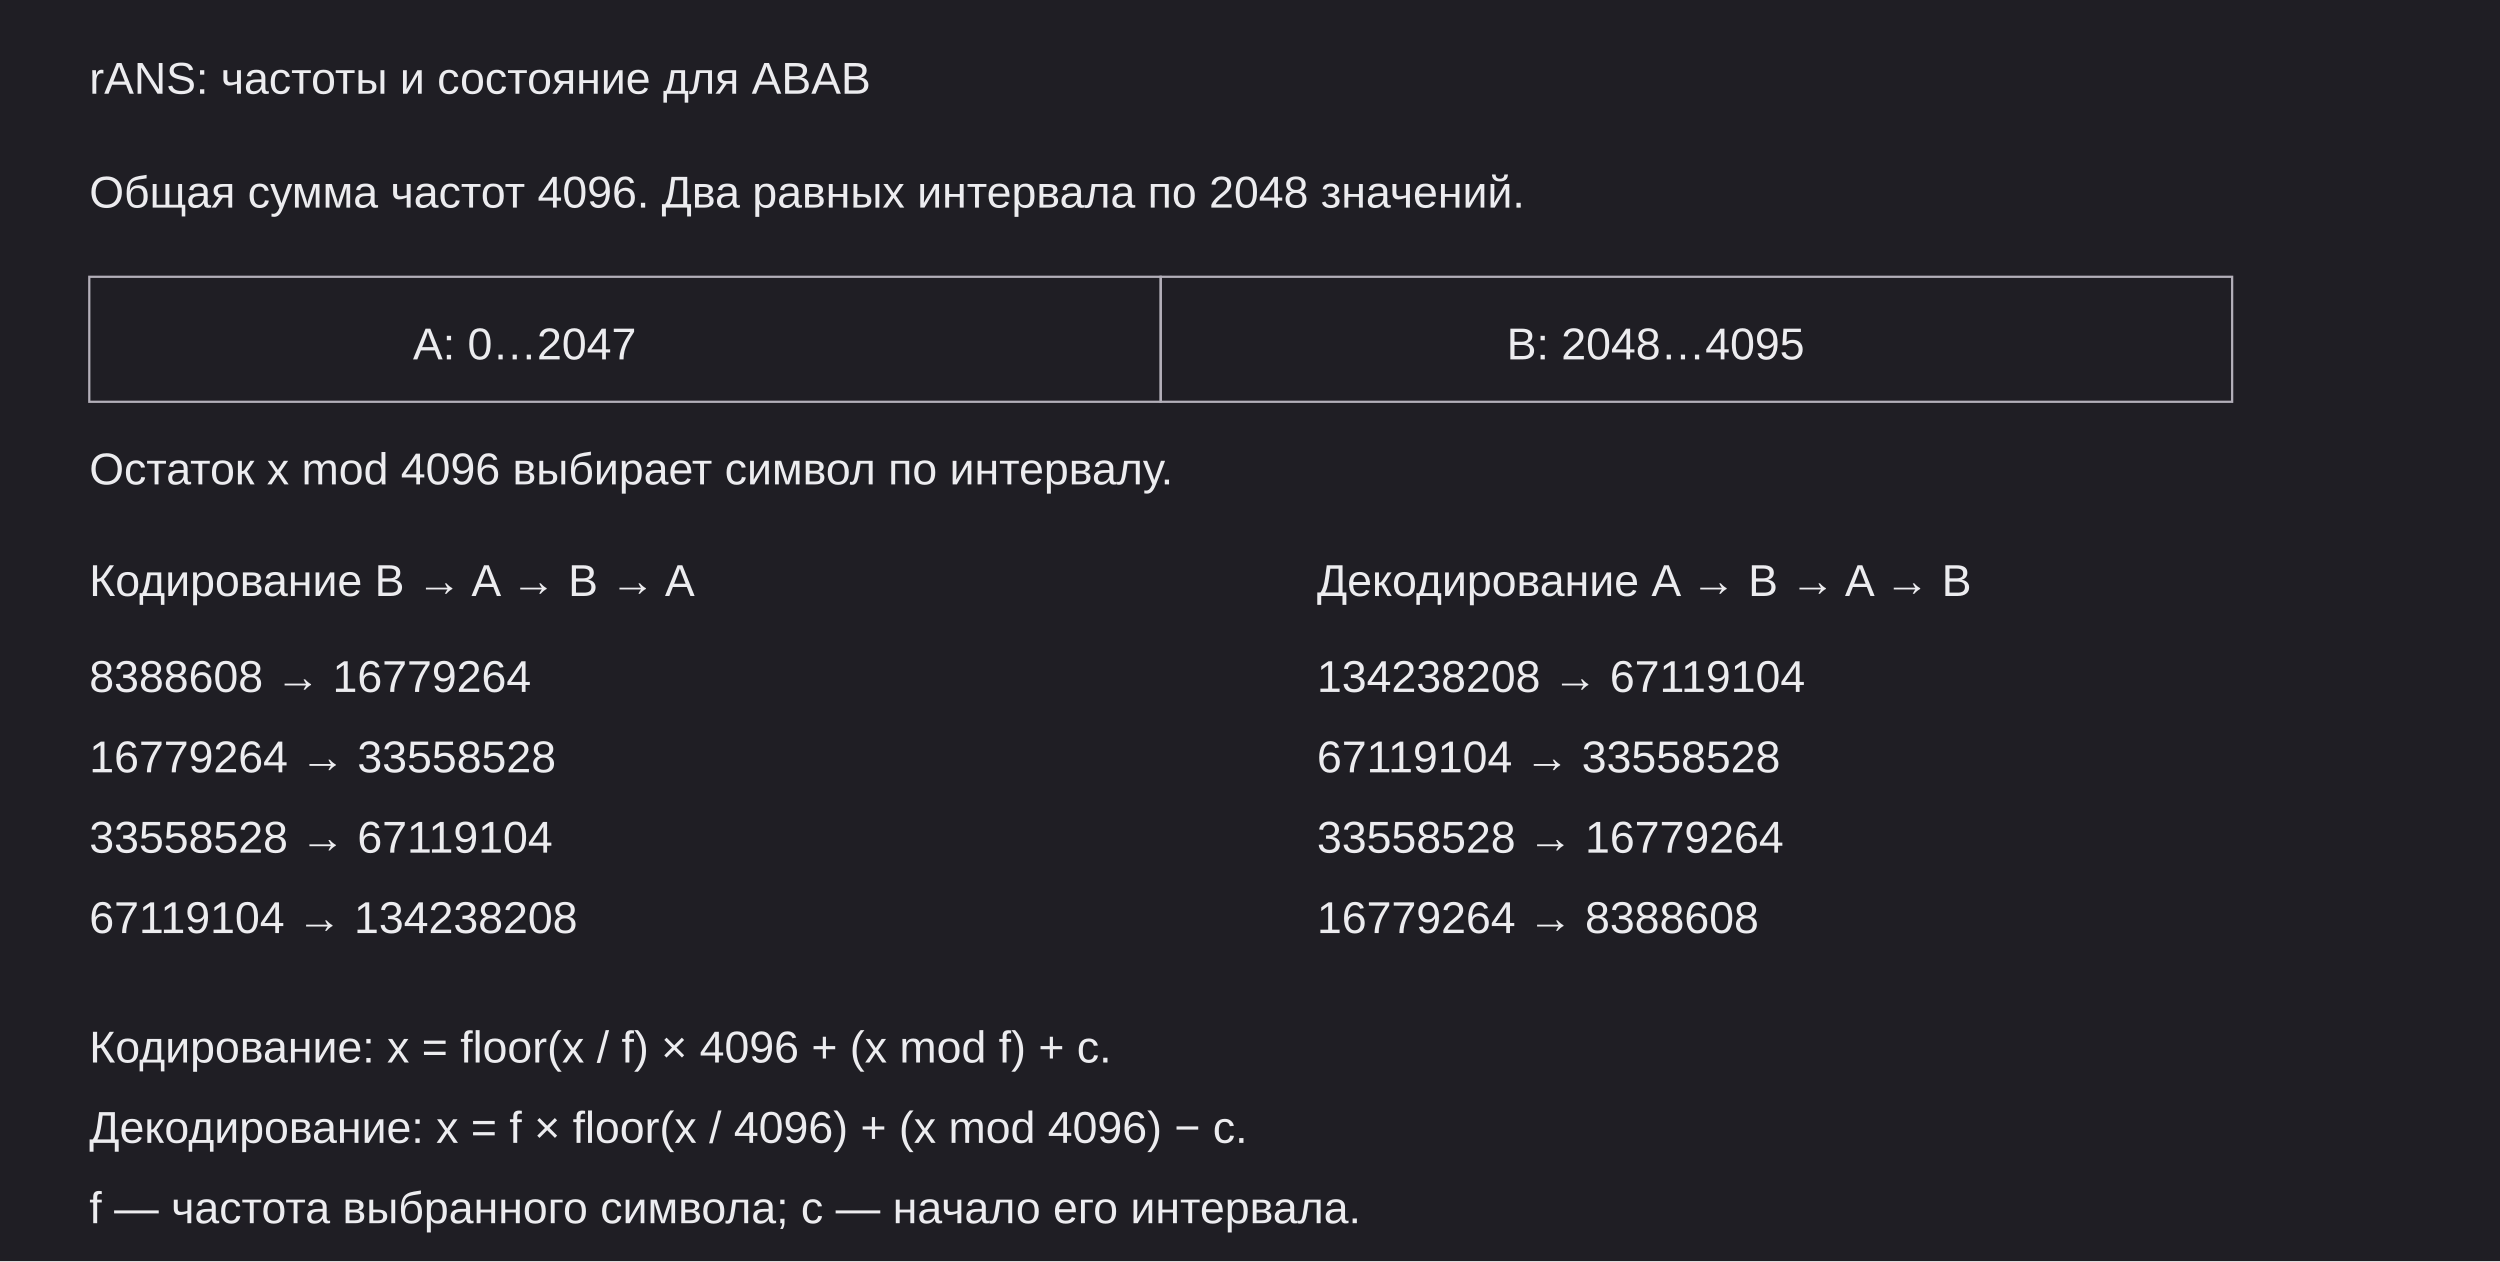
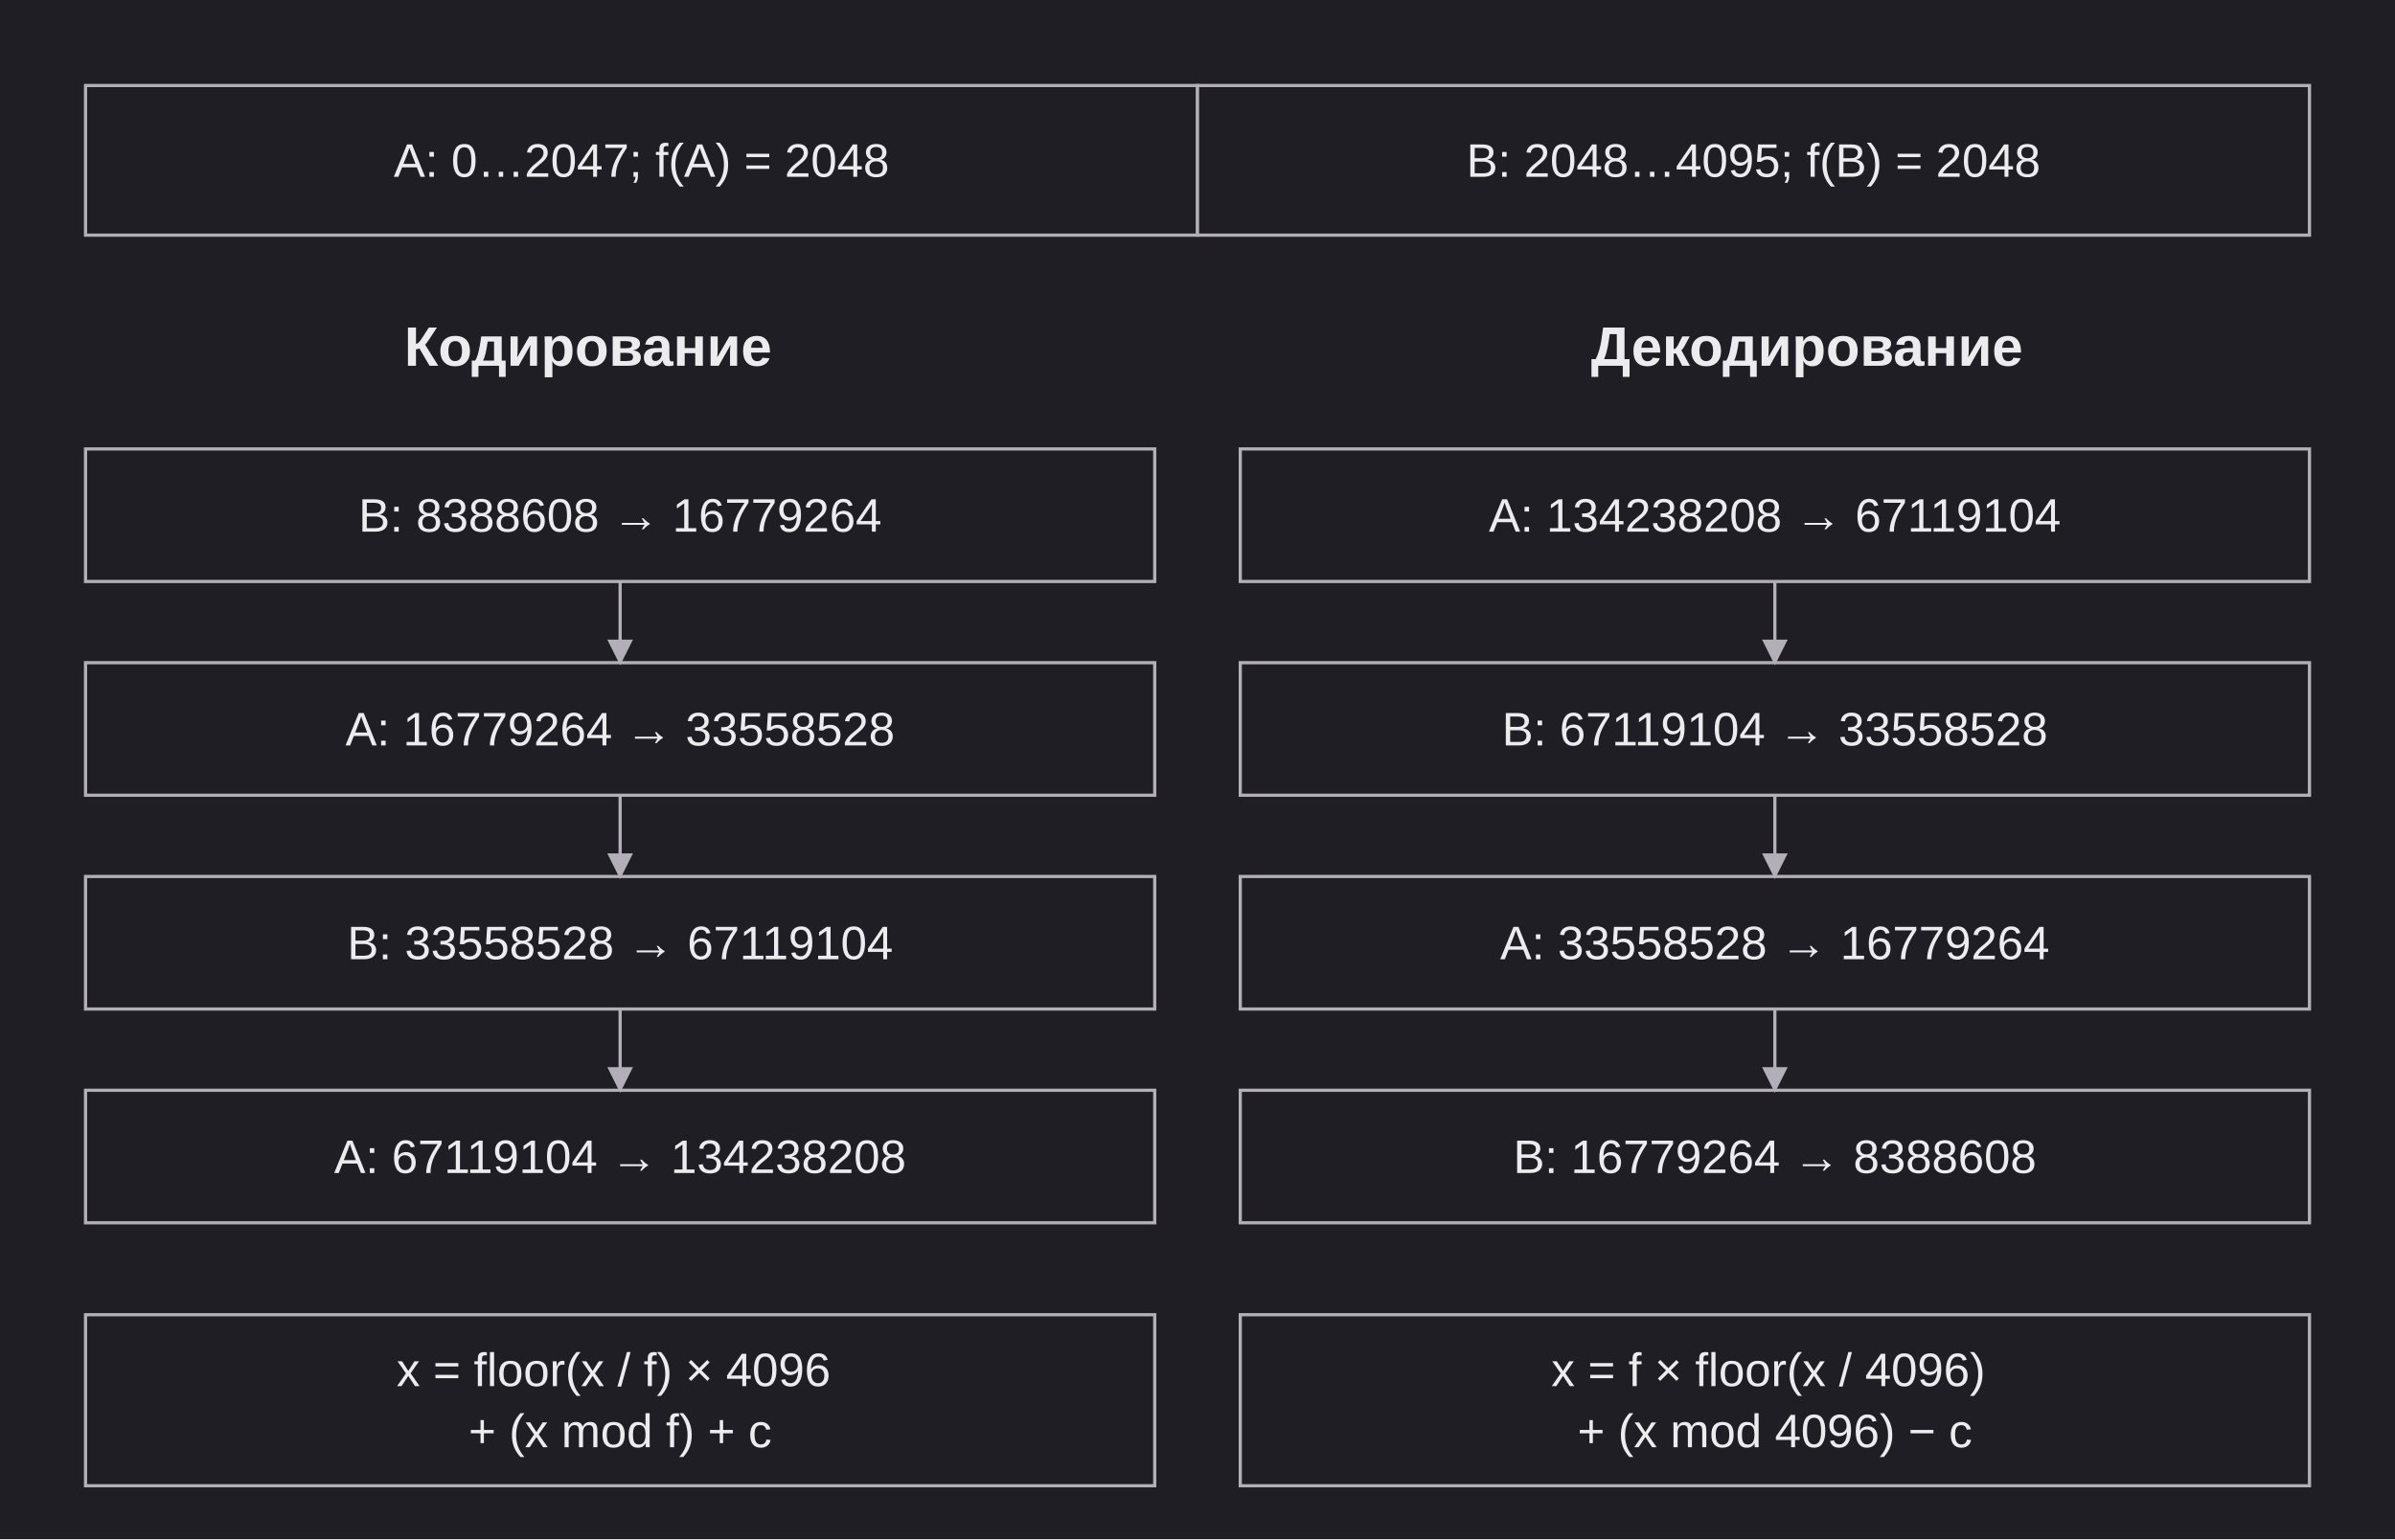
- <svg xmlns="http://www.w3.org/2000/svg" width="1120" height="565" viewBox="0 0 1120 565">
+ <svg xmlns="http://www.w3.org/2000/svg" width="1120" height="720" viewBox="0 0 1120 720">
  <defs>
-     <marker id="arrow" markerWidth="8" markerHeight="8" refX="7" refY="4" orient="auto-start-reverse">
-       <path d="M0,0 L8,4 L0,8" fill="#b3afb9" />
+     <marker id="arrow" viewBox="0 0 10 10" refX="9" refY="5" markerWidth="8" markerHeight="8" orient="auto">
+       <path d="M0 0 L10 5 L0 10 Z" fill="#b3afb9" />
    </marker>
  </defs>
-   <rect width="1120" height="565" fill="#1f1e24" />
-   <g fill="#ececef" font-family="Arial, sans-serif" font-size="20">
-     <text x="40" y="42">rANS: частоты и состояние для ABAB</text>
-     <text x="40" y="93">Общая сумма частот 4096. Два равных интервала по 2048 значений.</text>
-     <rect x="40" y="124" width="480" height="56" fill="none" stroke="#b3afb9" />
-     <rect x="520" y="124" width="480" height="56" fill="none" stroke="#b3afb9" />
-     <text x="185" y="161">A: 0…2047</text>
-     <text x="675" y="161">B: 2048…4095</text>
-     <text x="40" y="217">Остаток x mod 4096 выбирает символ по интервалу.</text>
-     <text x="40" y="267">Кодирование B → A → B → A</text>
-     <text x="590" y="267">Декодирование A → B → A → B</text>
-     <text x="40" y="310">8388608 → 16779264</text>
-     <text x="590" y="310">134238208 → 67119104</text>
-     <text x="40" y="346">16779264 → 33558528</text>
-     <text x="590" y="346">67119104 → 33558528</text>
-     <text x="40" y="382">33558528 → 67119104</text>
-     <text x="590" y="382">33558528 → 16779264</text>
-     <text x="40" y="418">67119104 → 134238208</text>
-     <text x="590" y="418">16779264 → 8388608</text>
-     <text x="40" y="476">Кодирование: x = floor(x / f) × 4096 + (x mod f) + c.</text>
-     <text x="40" y="512">Декодирование: x = f × floor(x / 4096) + (x mod 4096) − c.</text>
-     <text x="40" y="548">f — частота выбранного символа; c — начало его интервала.</text>
-   </g>
+   <rect width="100%" height="100%" fill="#1f1e24" />
+   <rect x="40" y="40" width="520" height="70" rx="0" fill="#1f1e24" stroke="#b3afb9" stroke-width="1.5" />
+   <text x="300.0" y="82.7" text-anchor="middle" font-family="Arial,sans-serif" font-size="22" fill="#ececef">
+     <tspan x="300.0" dy="0">A: 0…2047; f(A) = 2048</tspan>
+   </text>
+   <rect x="560" y="40" width="520" height="70" rx="0" fill="#1f1e24" stroke="#b3afb9" stroke-width="1.5" />
+   <text x="820.0" y="82.7" text-anchor="middle" font-family="Arial,sans-serif" font-size="22" fill="#ececef">
+     <tspan x="820.0" dy="0">B: 2048…4095; f(B) = 2048</tspan>
+   </text>
+   <text x="275.0" y="171.1" text-anchor="middle" font-family="Arial,sans-serif" font-size="26" fill="#ececef" font-weight="bold">
+     <tspan x="275.0" dy="0">Кодирование</tspan>
+   </text>
+   <text x="845.0" y="171.1" text-anchor="middle" font-family="Arial,sans-serif" font-size="26" fill="#ececef" font-weight="bold">
+     <tspan x="845.0" dy="0">Декодирование</tspan>
+   </text>
+   <rect x="40" y="210" width="500" height="62" rx="0" fill="#1f1e24" stroke="#b3afb9" stroke-width="1.5" />
+   <text x="290.0" y="248.7" text-anchor="middle" font-family="Arial,sans-serif" font-size="22" fill="#ececef">
+     <tspan x="290.0" dy="0">B: 8388608 → 16779264</tspan>
+   </text>
+   <rect x="580" y="210" width="500" height="62" rx="0" fill="#1f1e24" stroke="#b3afb9" stroke-width="1.5" />
+   <text x="830.0" y="248.7" text-anchor="middle" font-family="Arial,sans-serif" font-size="22" fill="#ececef">
+     <tspan x="830.0" dy="0">A: 134238208 → 67119104</tspan>
+   </text>
+   <rect x="40" y="310" width="500" height="62" rx="0" fill="#1f1e24" stroke="#b3afb9" stroke-width="1.5" />
+   <text x="290.0" y="348.7" text-anchor="middle" font-family="Arial,sans-serif" font-size="22" fill="#ececef">
+     <tspan x="290.0" dy="0">A: 16779264 → 33558528</tspan>
+   </text>
+   <rect x="580" y="310" width="500" height="62" rx="0" fill="#1f1e24" stroke="#b3afb9" stroke-width="1.5" />
+   <text x="830.0" y="348.7" text-anchor="middle" font-family="Arial,sans-serif" font-size="22" fill="#ececef">
+     <tspan x="830.0" dy="0">B: 67119104 → 33558528</tspan>
+   </text>
+   <rect x="40" y="410" width="500" height="62" rx="0" fill="#1f1e24" stroke="#b3afb9" stroke-width="1.5" />
+   <text x="290.0" y="448.7" text-anchor="middle" font-family="Arial,sans-serif" font-size="22" fill="#ececef">
+     <tspan x="290.0" dy="0">B: 33558528 → 67119104</tspan>
+   </text>
+   <rect x="580" y="410" width="500" height="62" rx="0" fill="#1f1e24" stroke="#b3afb9" stroke-width="1.5" />
+   <text x="830.0" y="448.7" text-anchor="middle" font-family="Arial,sans-serif" font-size="22" fill="#ececef">
+     <tspan x="830.0" dy="0">A: 33558528 → 16779264</tspan>
+   </text>
+   <rect x="40" y="510" width="500" height="62" rx="0" fill="#1f1e24" stroke="#b3afb9" stroke-width="1.5" />
+   <text x="290.0" y="548.7" text-anchor="middle" font-family="Arial,sans-serif" font-size="22" fill="#ececef">
+     <tspan x="290.0" dy="0">A: 67119104 → 134238208</tspan>
+   </text>
+   <rect x="580" y="510" width="500" height="62" rx="0" fill="#1f1e24" stroke="#b3afb9" stroke-width="1.5" />
+   <text x="830.0" y="548.7" text-anchor="middle" font-family="Arial,sans-serif" font-size="22" fill="#ececef">
+     <tspan x="830.0" dy="0">B: 16779264 → 8388608</tspan>
+   </text>
+   <rect x="40" y="615" width="500" height="80" rx="0" fill="#1f1e24" stroke="#b3afb9" stroke-width="1.5" />
+   <text x="290.0" y="648.4" text-anchor="middle" font-family="Arial,sans-serif" font-size="22" fill="#ececef">
+     <tspan x="290.0" dy="0">x = floor(x / f) × 4096</tspan>
+     <tspan x="290.0" dy="28.6">+ (x mod f) + c</tspan>
+   </text>
+   <rect x="580" y="615" width="500" height="80" rx="0" fill="#1f1e24" stroke="#b3afb9" stroke-width="1.5" />
+   <text x="830.0" y="648.4" text-anchor="middle" font-family="Arial,sans-serif" font-size="22" fill="#ececef">
+     <tspan x="830.0" dy="0">x = f × floor(x / 4096)</tspan>
+     <tspan x="830.0" dy="28.6">+ (x mod 4096) − c</tspan>
+   </text>
+   <path d="M290.0,272 L290.0,310" fill="none" stroke="#b3afb9" stroke-width="1.5" marker-end="url(#arrow)" />
+   <path d="M290.0,372 L290.0,410" fill="none" stroke="#b3afb9" stroke-width="1.5" marker-end="url(#arrow)" />
+   <path d="M290.0,472 L290.0,510" fill="none" stroke="#b3afb9" stroke-width="1.5" marker-end="url(#arrow)" />
+   <path d="M830.0,272 L830.0,310" fill="none" stroke="#b3afb9" stroke-width="1.5" marker-end="url(#arrow)" />
+   <path d="M830.0,372 L830.0,410" fill="none" stroke="#b3afb9" stroke-width="1.5" marker-end="url(#arrow)" />
+   <path d="M830.0,472 L830.0,510" fill="none" stroke="#b3afb9" stroke-width="1.5" marker-end="url(#arrow)" />
</svg>
